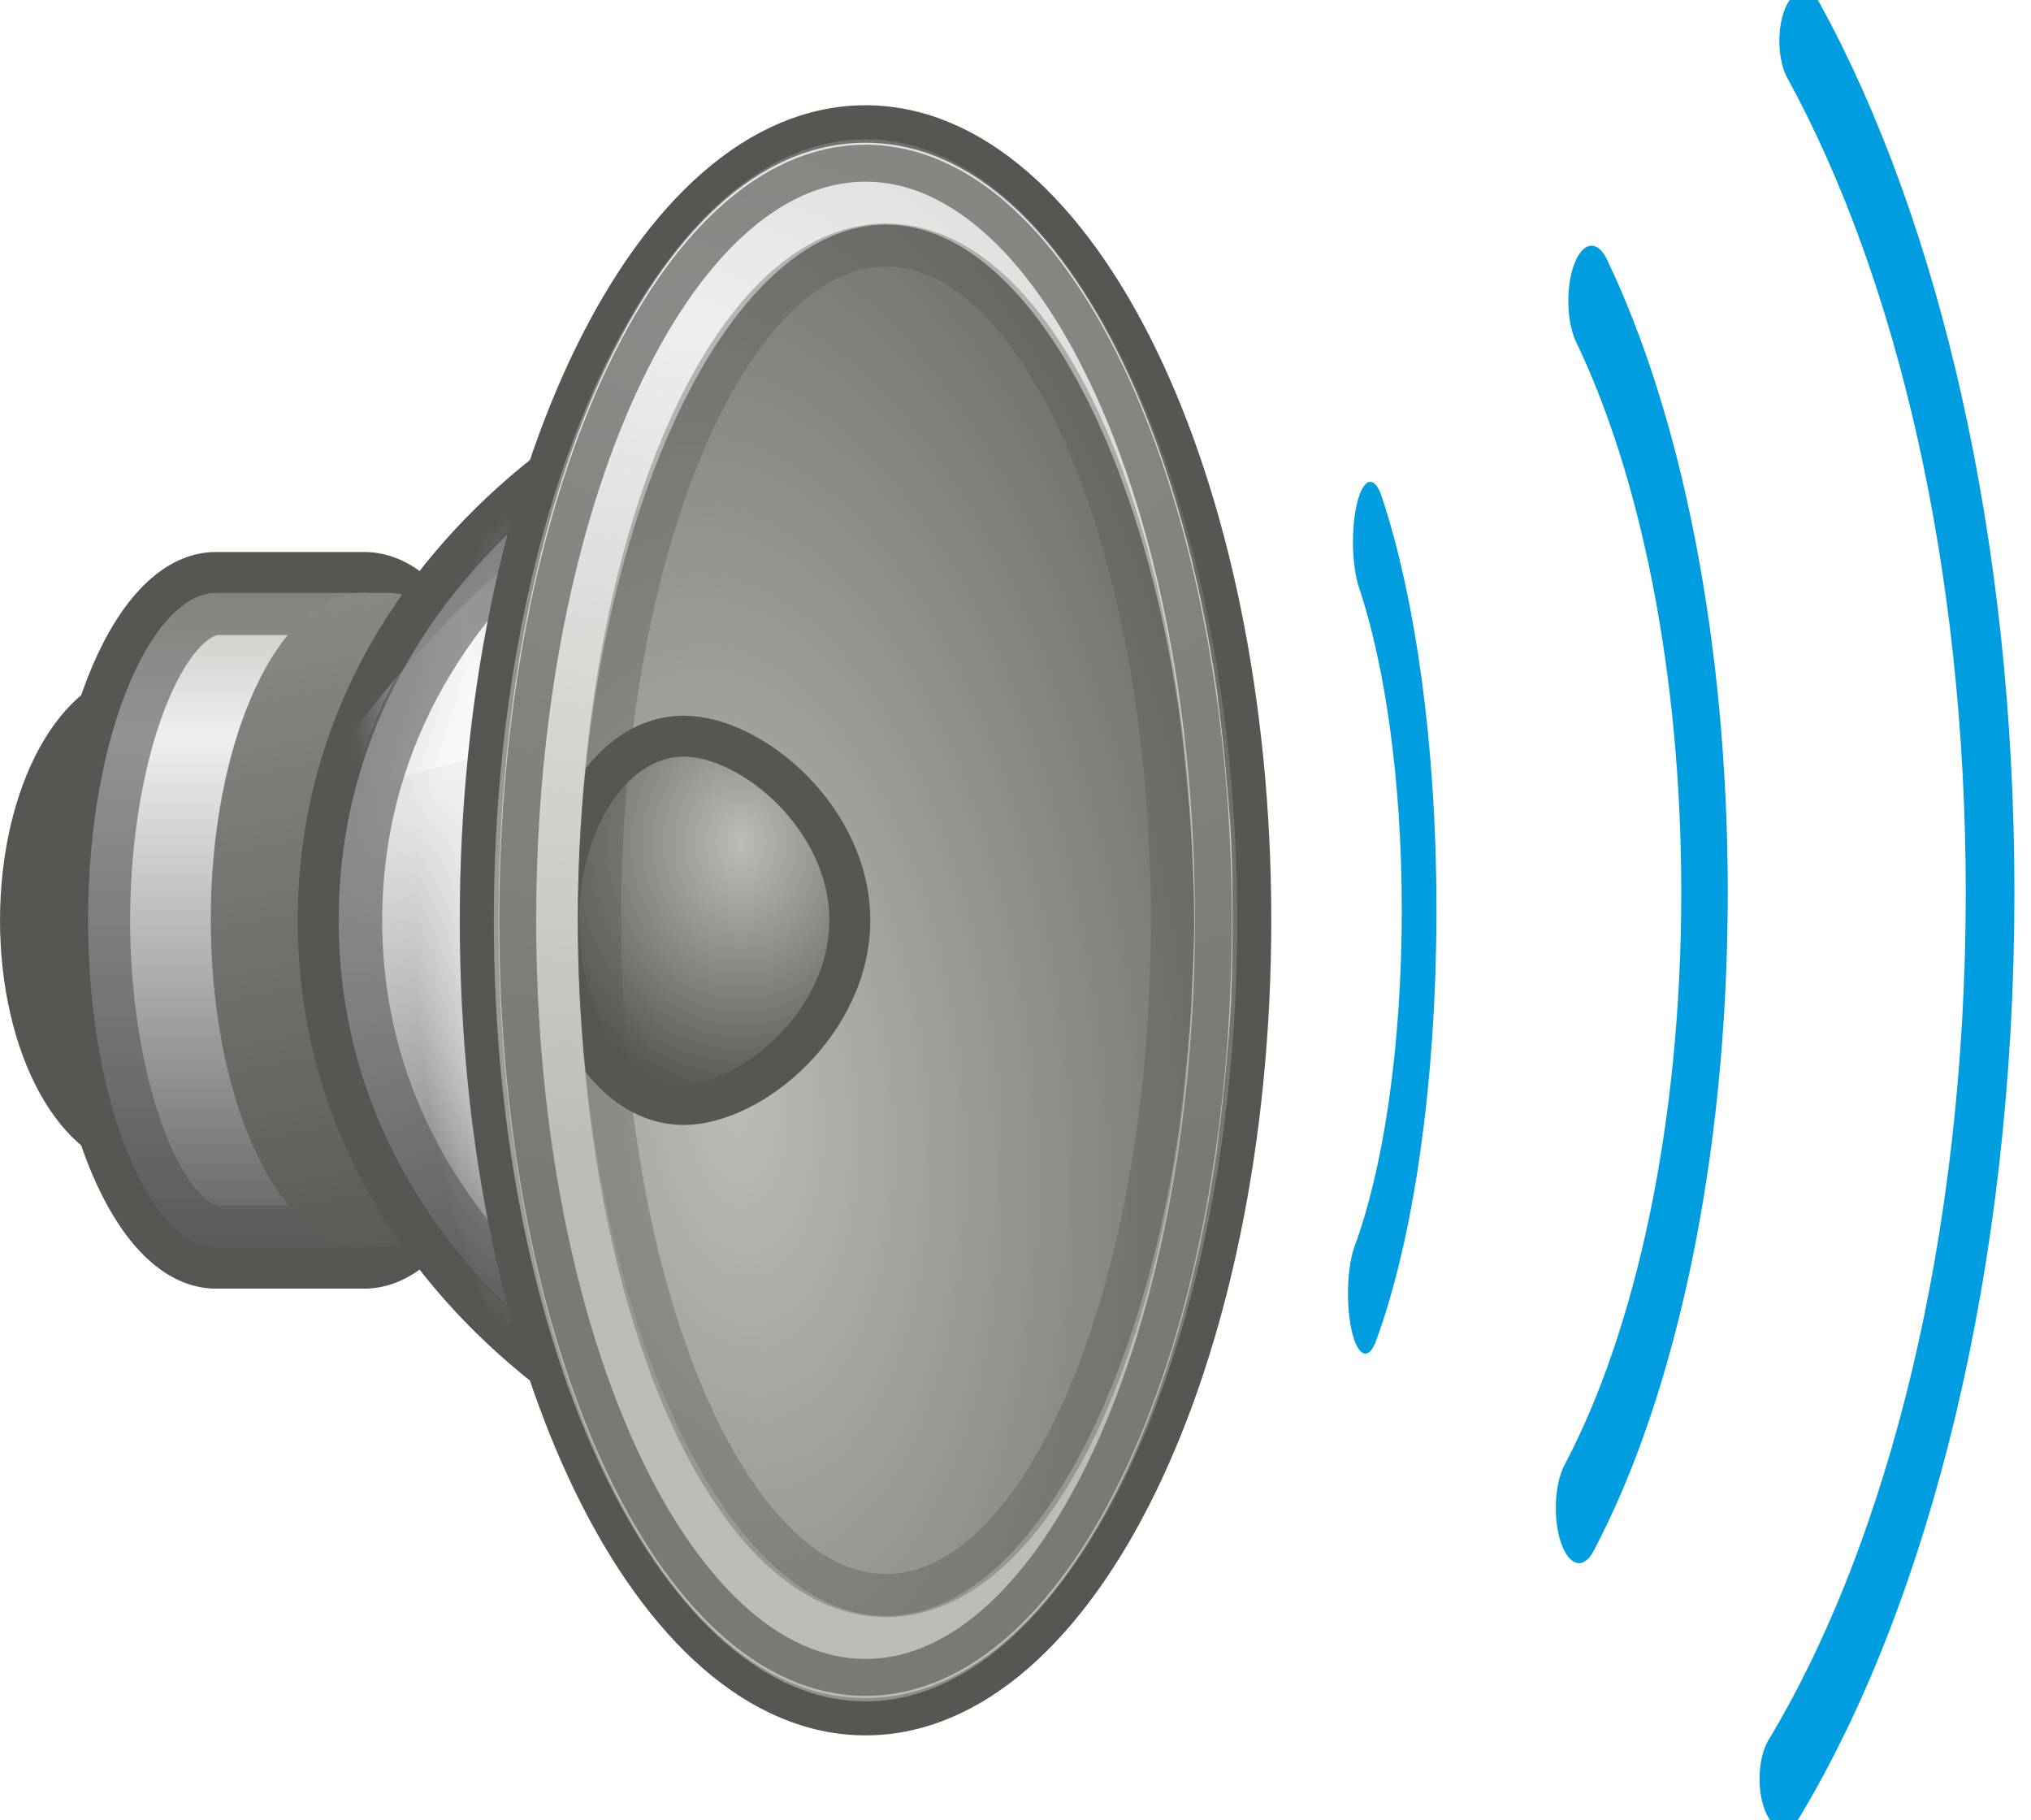
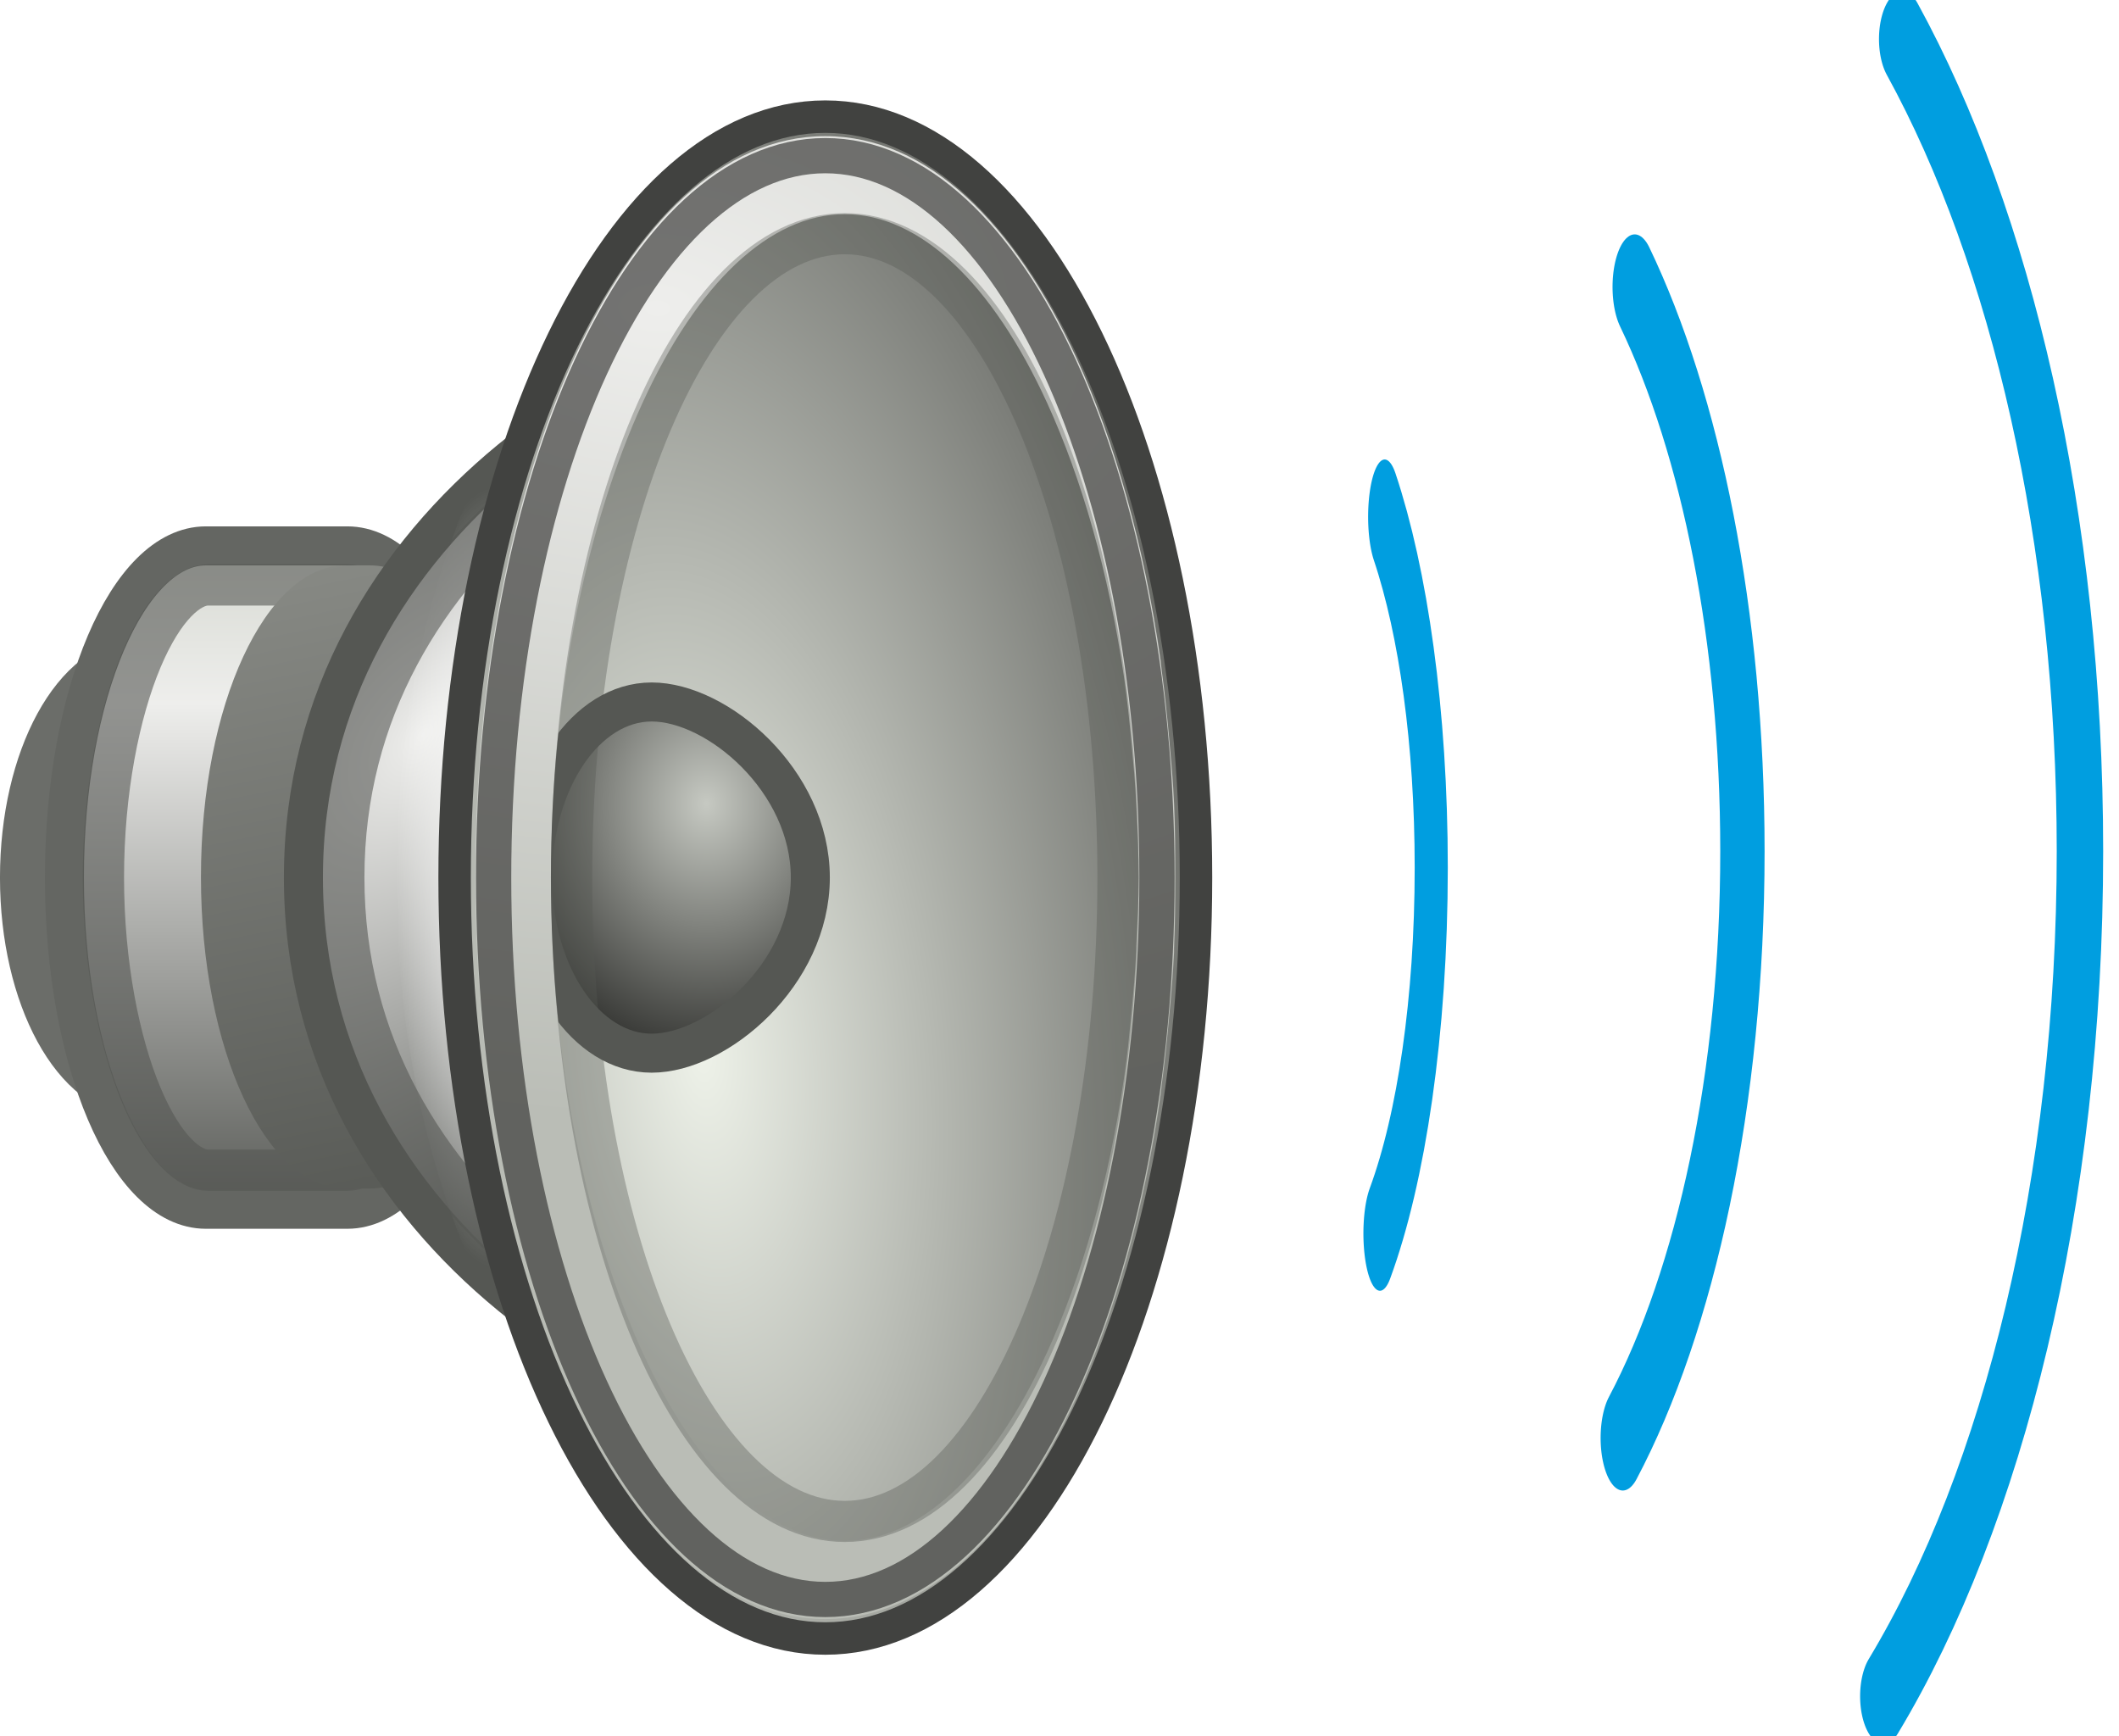
- <svg xmlns="http://www.w3.org/2000/svg" version="1.1" id="svg2" x="0px" y="0px" width="49.634px" height="44.468px" viewBox="1.366 1.345 49.634 44.468" enable-background="new 1.366 1.345 49.634 44.468" xml:space="preserve">
+ <svg xmlns="http://www.w3.org/2000/svg" version="1.1" id="svg2" x="0px" y="0px" width="54.306px" height="44.468px" viewBox="1.367 1.344 54.306 44.468" enable-background="new 1.367 1.344 54.306 44.468" xml:space="preserve">
  <g id="layer3" display="none">
-     <radialGradient id="path7288_1_" cx="13.493" cy="-75.574" r="6" gradientTransform="matrix(1.9148 -0.5062 -0.6548 -2.477 -95.5414 -157.8682)" gradientUnits="userSpaceOnUse">
+     <radialGradient id="path7288_1_" cx="20.043" cy="375.482" r="6" gradientTransform="matrix(1.9148 -0.5062 0.6548 2.477 -304.4635 -897.4242)" gradientUnits="userSpaceOnUse">
      <stop offset="0" style="stop-color:#000000" />
      <stop offset="1" style="stop-color:#000000;stop-opacity:0" />
    </radialGradient>
    <path id="path7288" display="inline" opacity="0.83" fill="url(#path7288_1_)" enable-background="new    " d="M-8.219,10.5   l-12,12l12,12V10.5z" />
    <path id="path2791" display="inline" opacity="0.768" fill="none" stroke="#000000" enable-background="new    " d="M-7,10.5   l-12,12l12,12V10.5z" />
-     <path id="path21580" display="inline" opacity="0.633" fill="#FCE94F" enable-background="new    " d="M-22.625,9   c-0.174,0.053-0.306,0.197-0.344,0.375c-0.704,2.579-2.427,3.586-4.688,5.094s-4.984,3.474-7.281,7.813   c-0.067,0.138-0.067,0.299,0,0.438c2.297,4.338,5.021,6.305,7.281,7.813s3.984,2.515,4.688,5.094   c0.079,0.221,0.302,0.357,0.535,0.327S-22.021,35.734-22,35.5v-26c0.005-0.157-0.064-0.308-0.188-0.406   C-22.311,8.995-22.473,8.96-22.625,9z" />
+     <path id="path21580" display="inline" opacity="0.633" fill="#FCE94F" enable-background="new    " d="M-22.625,9   c-0.174,0.053-0.306,0.197-0.344,0.375c-0.704,2.579-2.427,3.586-4.688,5.094c-2.261,1.508-4.984,3.474-7.281,7.813   c-0.067,0.138-0.067,0.299,0,0.438c2.297,4.338,5.021,6.305,7.281,7.813c2.26,1.508,3.984,2.516,4.688,5.094   c0.079,0.222,0.302,0.357,0.535,0.328c0.233-0.031,0.413-0.221,0.434-0.455v-26c0.005-0.157-0.064-0.308-0.188-0.406   C-22.311,8.995-22.473,8.96-22.625,9z" />
    <path id="path21676" display="inline" fill="none" stroke="#000000" d="M-47.5,22.5L-20-8v64L-47.5,22.5z" />
-     <radialGradient id="path21678_1_" cx="-20.91" cy="52.474" r="2.906" gradientTransform="matrix(7.9904 0 0 -7.9904 112.8602 441.7843)" gradientUnits="userSpaceOnUse">
+     <radialGradient id="path21678_1_" cx="-61.947" cy="119.661" r="2.906" gradientTransform="matrix(7.9904 0 0 7.9904 440.7592 -933.6416)" gradientUnits="userSpaceOnUse">
      <stop offset="0" style="stop-color:#3465A4;stop-opacity:0" />
      <stop offset="0.855" style="stop-color:#3465A4;stop-opacity:0" />
      <stop offset="1" style="stop-color:#3465A4" />
    </radialGradient>
-     <path id="path21678" display="inline" fill="url(#path21678_1_)" stroke="#204A87" stroke-width="0.125" stroke-linecap="round" stroke-linejoin="round" d="   M-31.5,22.5c0,12.549-10.173,22.723-22.723,22.723S-76.945,35.049-76.945,22.5c0-12.549,10.173-22.723,22.723-22.723   S-31.5,9.951-31.5,22.5z" />
-     <radialGradient id="path21680_1_" cx="-5.588" cy="30.431" r="2.907" gradientTransform="matrix(5.5288 0 0 -5.5288 -23.3267 190.7408)" gradientUnits="userSpaceOnUse">
+     <path id="path21678" display="inline" fill="url(#path21678_1_)" stroke="#204A87" stroke-width="0.125" stroke-linecap="round" stroke-linejoin="round" d="   M-31.5,22.5c0,12.548-10.173,22.723-22.723,22.723c-12.55,0-22.722-10.175-22.722-22.723c0-12.549,10.173-22.723,22.723-22.723   C-41.672-0.223-31.5,9.951-31.5,22.5z" />
+     <radialGradient id="path21680_1_" cx="-31.421" cy="163.922" r="2.906" gradientTransform="matrix(5.5288 0 0 5.5288 119.5011 -883.7932)" gradientUnits="userSpaceOnUse">
      <stop offset="0" style="stop-color:#3465A4;stop-opacity:0" />
      <stop offset="0.819" style="stop-color:#3465A4;stop-opacity:0" />
      <stop offset="1" style="stop-color:#3465A4" />
    </radialGradient>
    <path id="path21680" display="inline" fill="url(#path21680_1_)" stroke="#204A87" stroke-width="0.181" stroke-linecap="round" stroke-linejoin="round" d="   M-38.5,22.5c0,8.684-7.039,15.723-15.723,15.723S-69.945,31.184-69.945,22.5s7.039-15.723,15.723-15.723S-38.5,13.816-38.5,22.5z" />
-     <radialGradient id="path21682_1_" cx="24.795" cy="-14.04" r="2.907" gradientTransform="matrix(3.419 0 0 -3.419 -138.994 -25.504)" gradientUnits="userSpaceOnUse">
+     <radialGradient id="path21682_1_" cx="29.413" cy="252.895" r="2.906" gradientTransform="matrix(3.419 0 0 3.419 -154.7845 -842.1456)" gradientUnits="userSpaceOnUse">
      <stop offset="0" style="stop-color:#3465A4;stop-opacity:0" />
      <stop offset="0.735" style="stop-color:#3465A4;stop-opacity:0" />
      <stop offset="1" style="stop-color:#3465A4" />
    </radialGradient>
-     <path id="path21682" display="inline" fill="url(#path21682_1_)" stroke="#204A87" stroke-width="0.292" stroke-linecap="round" stroke-linejoin="round" d="   M-44.5,22.5c0,5.369-4.353,9.723-9.723,9.723s-9.723-4.354-9.723-9.723c0-5.37,4.353-9.723,9.723-9.723S-44.5,17.13-44.5,22.5z" />
+     <path id="path21682" display="inline" fill="url(#path21682_1_)" stroke="#204A87" stroke-width="0.292" stroke-linecap="round" stroke-linejoin="round" d="   M-44.5,22.5c0,5.369-4.353,9.723-9.723,9.723c-5.37,0-9.723-4.354-9.723-9.723c0-5.37,4.353-9.723,9.723-9.723   C-48.853,12.777-44.5,17.13-44.5,22.5z" />
  </g>
  <g>
-     <path id="path5330" fill="#2E3436" stroke="#555753" stroke-width="1.303" stroke-linecap="round" d="M8.018,23.833   c0,3.037-1.343,5.5-3,5.5s-3-2.463-3-5.5c0-3.038,1.343-5.5,3-5.5S8.018,20.795,8.018,23.833z" />
-     <linearGradient id="path2766_1_" gradientUnits="userSpaceOnUse" x1="307.574" y1="-268.786" x2="307.574" y2="-286.794" gradientTransform="matrix(0.9063 0 0 -1 -270.2991 -253.96)">
-       <stop offset="0" style="stop-color:#BABDB6" />
+     <path id="path5330" fill="#2E3436" stroke="#6B6D69" stroke-width="1.303" stroke-linecap="round" d="M8.018,23.833   c0,3.037-1.343,5.5-3,5.5c-1.657,0-3-2.463-3-5.5c0-3.039,1.343-5.5,3-5.5C6.675,18.333,8.018,20.795,8.018,23.833z" />
+     <linearGradient id="path2766_1_" gradientUnits="userSpaceOnUse" x1="533.444" y1="789.746" x2="533.444" y2="807.754" gradientTransform="matrix(0.9063 0 0 1 -475.0047 -774.9199)">
+       <stop offset="0" style="stop-color:#D3D6CE" />
      <stop offset="0.253" style="stop-color:#EEEEEC" />
      <stop offset="1" style="stop-color:#555753" />
    </linearGradient>
-     <path id="path2766" fill="url(#path2766_1_)" stroke="#555753" stroke-linecap="round" d="M6.643,15.333   c-2.001,0-3.625,3.808-3.625,8.5c0,4.691,1.624,8.5,3.625,8.5h3.625c2.001,0,3.625-3.809,3.625-8.5c0-4.692-1.624-8.5-3.625-8.5   H6.643z" />
-     <path id="path5556" opacity="0.6" fill="none" stroke="#555753" stroke-width="1.058" stroke-linecap="round" enable-background="new    " d="   M6.699,16.333c-0.47,0-1.131,0.546-1.704,1.906s-0.978,3.376-0.978,5.594s0.405,4.233,0.978,5.594s1.233,1.906,1.704,1.906h3.575   c0.47,0,1.131-0.546,1.704-1.906s0.978-3.376,0.978-5.594s-0.405-4.233-0.978-5.594s-1.233-1.906-1.704-1.906H6.699z" />
-     <linearGradient id="path6556_1_" gradientUnits="userSpaceOnUse" x1="280.089" y1="-304.107" x2="276.521" y2="-286.546" gradientTransform="matrix(1 0 0 -1 -267.6602 -270.96)">
+     <path id="path2766" fill="url(#path2766_1_)" stroke="#646662" stroke-linecap="round" d="M6.643,15.333   c-2.001,0-3.625,3.808-3.625,8.5c0,4.69,1.624,8.5,3.625,8.5h3.625c2.001,0,3.625-3.81,3.625-8.5c0-4.692-1.624-8.5-3.625-8.5   H6.643z" />
+     <path id="path5556" opacity="0.6" fill="none" stroke="#555753" stroke-width="1.058" stroke-linecap="round" enable-background="new    " d="   M6.699,16.333c-0.47,0-1.131,0.546-1.704,1.906c-0.573,1.36-0.978,3.376-0.978,5.594c0,2.217,0.405,4.232,0.978,5.594   c0.573,1.361,1.233,1.906,1.704,1.906h3.575c0.47,0,1.131-0.547,1.704-1.906c0.573-1.36,0.978-3.377,0.978-5.594   c0-2.218-0.405-4.233-0.978-5.594c-0.573-1.361-1.233-1.906-1.704-1.906H6.699z" />
+     <linearGradient id="path6556_1_" gradientUnits="userSpaceOnUse" x1="477.748" y1="825.066" x2="474.18" y2="807.505" gradientTransform="matrix(1 0 0 1 -465.3203 -791.9199)">
      <stop offset="0" style="stop-color:#555753" />
      <stop offset="1" style="stop-color:#888A85" />
    </linearGradient>
-     <path id="path6556" fill="url(#path6556_1_)" d="M10.214,15.833c-2.041,0-3.697,3.577-3.697,7.984s1.656,7.984,3.697,7.984h0.638   c2.041,0,3.697-3.577,3.697-7.984s-1.656-7.984-3.697-7.984H10.214z" />
-     <radialGradient id="path1871_1_" cx="455.606" cy="-0.529" r="12.501" gradientTransform="matrix(0.7132 0.5221 0.9281 -1.1785 -312.2275 -218.3284)" gradientUnits="userSpaceOnUse">
+     <path id="path6556" fill="url(#path6556_1_)" d="M10.214,15.833c-2.041,0-3.697,3.577-3.697,7.984c0,4.407,1.656,7.983,3.697,7.983   h0.638c2.041,0,3.697-3.576,3.697-7.983c0-4.407-1.656-7.984-3.697-7.984H10.214z" />
+     <radialGradient id="path1871_1_" cx="902.362" cy="229.869" r="12.5" gradientTransform="matrix(0.7132 0.5221 -0.9281 1.1785 -418.005 -721.8541)" gradientUnits="userSpaceOnUse">
      <stop offset="0" style="stop-color:#EEEEEC" />
      <stop offset="1" style="stop-color:#61635F" />
    </radialGradient>
-     <path id="path1871" fill="url(#path1871_1_)" stroke="#555753" stroke-linecap="round" d="M9.143,23.833   c0,9.227,9.187,14.5,14.875,14.5c3.938,0,7-6.496,7-14.5s-3.063-14.5-7-14.5C18.33,9.333,9.143,14.606,9.143,23.833z" />
-     <radialGradient id="path6649_1_" cx="-904.625" cy="405.452" r="7.75" gradientTransform="matrix(-0.3218 0 0 1.2874 -277.0974 -498.1458)" gradientUnits="userSpaceOnUse">
+     <path id="path1871" fill="url(#path1871_1_)" stroke="#555753" stroke-linecap="round" d="M9.143,23.833   c0,9.227,9.187,14.5,14.875,14.5c3.938,0,7-6.496,7-14.5c0-8.004-3.063-14.5-7-14.5C18.33,9.333,9.143,14.606,9.143,23.833z" />
+     <radialGradient id="path6649_1_" cx="-1827.673" cy="-592.933" r="7.75" gradientTransform="matrix(-0.3218 0 0 -1.2874 -574.1348 -739.5083)" gradientUnits="userSpaceOnUse">
      <stop offset="0" style="stop-color:#FFFFFF" />
      <stop offset="1" style="stop-color:#FFFFFF;stop-opacity:0" />
    </radialGradient>
-     <path id="path6649" fill="url(#path6649_1_)" d="M32.018,23.833c0,9.389-4.589,17-10.25,17s-10.25-7.611-10.25-17   s4.589-17,10.25-17S32.018,14.444,32.018,23.833z" />
-     <linearGradient id="path6639_1_" gradientUnits="userSpaceOnUse" x1="354.65" y1="-290.547" x2="345.863" y2="-291.964" gradientTransform="matrix(0.6667 0 0 -1 -220.7214 -273.96)">
-       <stop offset="0" style="stop-color:#FFFFFF;stop-opacity:0" />
-       <stop offset="0.5" style="stop-color:#FFFFFF" />
-       <stop offset="1" style="stop-color:#FFFFFF;stop-opacity:0" />
-     </linearGradient>
-     <path id="path6639" opacity="0.734" fill="url(#path6639_1_)" enable-background="new    " d="M16.518,13.208   c-2.583,1.395-5.458,4.196-8,8.125c2.7-1.126,5.491-1.96,8-1.75V13.208z" />
-     <path id="path6567" opacity="0.586" fill="none" stroke="#555753" stroke-width="1.127" stroke-linecap="round" enable-background="new    " d="   M23.976,10.333c-2.526,0-6.075,1.249-8.893,3.565c-2.818,2.317-4.94,5.644-4.94,9.935c0,4.291,2.122,7.617,4.94,9.935   s6.367,3.565,8.893,3.565c1.43,0,2.92-1.258,4.094-3.701c1.172-2.445,1.947-5.941,1.947-9.799c0-3.858-0.775-7.354-1.947-9.798   C26.896,11.59,25.406,10.333,23.976,10.333z" />
-     <radialGradient id="path1873_1_" cx="57.735" cy="-4.534" r="8.188" gradientTransform="matrix(2.1263 -0.2 -0.4018 -4.2591 -105.2371 20.5315)" gradientUnits="userSpaceOnUse">
-       <stop offset="0" style="stop-color:#BABDB6" />
-       <stop offset="1" style="stop-color:#555753" />
+     <path id="path6649" fill="url(#path6649_1_)" d="M32.018,23.833c0,9.389-4.589,17-10.25,17s-10.25-7.611-10.25-17   c0-9.39,4.589-17,10.25-17S32.018,14.444,32.018,23.833z" />
+     <path id="path6567" opacity="0.586" fill="none" stroke="#555753" stroke-width="1.127" stroke-linecap="round" enable-background="new    " d="   M23.976,10.333c-2.526,0-6.075,1.249-8.893,3.565c-2.818,2.317-4.94,5.644-4.94,9.936c0,4.291,2.122,7.617,4.94,9.935   s6.367,3.565,8.893,3.565c1.431,0,2.92-1.258,4.094-3.701c1.173-2.445,1.947-5.941,1.947-9.799c0-3.858-0.774-7.354-1.947-9.798   C26.896,11.59,25.407,10.333,23.976,10.333z" />
+     <radialGradient id="path1873_1_" cx="92.21" cy="225.535" r="8.188" gradientTransform="matrix(2.1263 -0.2 0.4292 4.5491 -273.5043 -979.2404)" gradientUnits="userSpaceOnUse">
+       <stop offset="0" style="stop-color:#EEF2E9" />
+       <stop offset="1" style="stop-color:#464744" />
    </radialGradient>
-     <path id="path1873" fill="url(#path1873_1_)" stroke="#555753" stroke-width="0.832" stroke-linecap="round" d="M32.018,23.833   c0,10.77-4.254,19.5-9.5,19.5c-5.247,0-9.5-8.73-9.5-19.5s4.253-19.5,9.5-19.5C27.764,4.333,32.018,13.063,32.018,23.833z" />
-     <radialGradient id="path3672_1_" cx="154.237" cy="-150.742" r="4" gradientTransform="matrix(1.3094 0 0 -1.5605 -182.4846 -213.297)" gradientUnits="userSpaceOnUse">
-       <stop offset="0" style="stop-color:#BABDB6" />
-       <stop offset="1" style="stop-color:#555753" />
+     <path id="path1873" fill="url(#path1873_1_)" stroke="#414240" stroke-width="0.832" stroke-linecap="round" d="M32.018,23.833   c0,10.77-4.254,19.5-9.5,19.5c-5.247,0-9.5-8.73-9.5-19.5c0-10.771,4.253-19.5,9.5-19.5C27.764,4.333,32.018,13.063,32.018,23.833z   " />
+     <radialGradient id="path3672_1_" cx="287.427" cy="528.489" r="4" gradientTransform="matrix(1.3094 0 0 1.5605 -356.8828 -802.7697)" gradientUnits="userSpaceOnUse">
+       <stop offset="0" style="stop-color:#C6C9C2" />
+       <stop offset="1" style="stop-color:#3C3D3A" />
    </radialGradient>
-     <path id="path3672" fill="url(#path3672_1_)" stroke="#555753" stroke-linecap="round" d="M22.134,23.833   c0,2.484-2.383,4.5-4.066,4.5s-3.05-2.016-3.05-4.5c0-2.484,1.366-4.5,3.05-4.5S22.134,21.349,22.134,23.833z" />
-     <radialGradient id="path6605_1_" cx="23.52" cy="235.5" r="8.229" gradientTransform="matrix(3.9866 0.117 0 2.53 -75.5467 -589.325)" gradientUnits="userSpaceOnUse">
+     <path id="path3672" fill="url(#path3672_1_)" stroke="#555753" stroke-linecap="round" d="M22.134,23.833   c0,2.483-2.383,4.5-4.066,4.5s-3.05-2.017-3.05-4.5c0-2.484,1.366-4.5,3.05-4.5S22.134,21.349,22.134,23.833z" />
+     <radialGradient id="path6605_1_" cx="16.777" cy="-267.701" r="8.229" gradientTransform="matrix(3.9866 0.117 0 -2.53 -48.6661 -670.0032)" gradientUnits="userSpaceOnUse">
      <stop offset="0" style="stop-color:#EEEEEC" />
      <stop offset="1" style="stop-color:#BABDB6" />
    </radialGradient>
-     <path id="path6605" fill="url(#path6605_1_)" d="M22.518,4.833c-2.632,0-4.858,2.25-6.438,5.688s-2.531,8.143-2.531,13.313   s0.952,9.875,2.531,13.313s3.805,5.688,6.438,5.688c2.633,0,4.857-2.25,6.438-5.688c0.987-2.148,1.737-4.811,2.156-7.75   c0.014-0.093,0.019-0.188,0.031-0.281c0.076-0.566,0.136-1.131,0.188-1.719c0.051-0.547,0.098-1.094,0.125-1.656   c0.002-0.031-0.002-0.063,0-0.094c0.027-0.596,0.031-1.201,0.031-1.813c0-0.645-0.001-1.28-0.031-1.906   c-0.025-0.557-0.077-1.115-0.125-1.656c-0.052-0.587-0.111-1.152-0.188-1.719c-0.014-0.095-0.018-0.187-0.031-0.281   c-0.419-2.939-1.169-5.602-2.156-7.75C27.375,7.083,25.15,4.833,22.518,4.833z M23.018,6.833c1.922,0,3.78,1.766,5.188,4.844   c0.879,1.924,1.576,4.335,1.969,7.031c0.078,0.539,0.134,1.095,0.188,1.656c0.047,0.525,0.1,1.053,0.125,1.594   c0.031,0.621,0.063,1.236,0.063,1.875c0,0.596-0.035,1.17-0.063,1.75c-0.002,0.041,0.002,0.084,0,0.125   c-0.027,0.537-0.075,1.073-0.125,1.594c-0.054,0.561-0.109,1.117-0.188,1.656c-0.393,2.695-1.09,5.107-1.969,7.031   c-1.407,3.078-3.266,4.844-5.188,4.844c-1.922,0-3.78-1.766-5.188-4.844s-2.344-7.391-2.344-12.156   c0-4.766,0.937-9.078,2.344-12.156S21.095,6.833,23.018,6.833z" />
-     <path id="path6615" opacity="0.366" fill="none" stroke="#555753" stroke-width="1.054" stroke-linecap="round" enable-background="new    " d="   M30.018,23.833c0,9.113-3.134,16.5-7,16.5s-7-7.387-7-16.5c0-9.113,3.134-16.5,7-16.5S30.018,14.72,30.018,23.833z" />
-     <path id="path6698" opacity="0.655" fill="none" stroke="#555753" stroke-width="0.903" stroke-linecap="round" enable-background="new    " d="   M31.018,23.833c0,10.217-3.806,18.5-8.5,18.5s-8.5-8.283-8.5-18.5c0-10.217,3.806-18.5,8.5-18.5S31.018,13.616,31.018,23.833z" />
+     <path id="path6605" fill="url(#path6605_1_)" d="M22.518,4.833c-2.632,0-4.858,2.25-6.438,5.688s-2.531,8.143-2.531,13.313   c0,5.17,0.952,9.875,2.531,13.313s3.805,5.688,6.438,5.688c2.633,0,4.857-2.25,6.438-5.688c0.987-2.147,1.737-4.812,2.156-7.75   c0.014-0.093,0.02-0.188,0.031-0.28c0.076-0.566,0.136-1.132,0.188-1.72c0.051-0.547,0.099-1.094,0.125-1.655   c0.002-0.031-0.002-0.063,0-0.095c0.027-0.597,0.031-1.201,0.031-1.813c0-0.645-0.001-1.279-0.031-1.905   c-0.024-0.557-0.076-1.115-0.125-1.656c-0.052-0.587-0.11-1.152-0.188-1.719c-0.014-0.095-0.018-0.187-0.031-0.281   c-0.419-2.939-1.169-5.602-2.156-7.75C27.375,7.083,25.15,4.833,22.518,4.833z M23.018,6.833c1.922,0,3.779,1.766,5.188,4.844   c0.879,1.924,1.576,4.335,1.969,7.031c0.078,0.539,0.135,1.095,0.188,1.656c0.048,0.525,0.101,1.053,0.125,1.594   c0.031,0.621,0.063,1.236,0.063,1.875c0,0.596-0.035,1.17-0.063,1.75c-0.002,0.041,0.003,0.084,0,0.125   c-0.026,0.537-0.075,1.072-0.125,1.594c-0.054,0.561-0.108,1.117-0.188,1.656c-0.393,2.694-1.09,5.106-1.969,7.031   c-1.406,3.077-3.266,4.844-5.188,4.844s-3.78-1.767-5.188-4.844c-1.408-3.078-2.344-7.392-2.344-12.156   c0-4.767,0.937-9.079,2.344-12.157C19.237,8.599,21.095,6.833,23.018,6.833z" />
+     <path id="path6615" opacity="0.366" fill="none" stroke="#555753" stroke-width="1.054" stroke-linecap="round" enable-background="new    " d="   M30.018,23.833c0,9.112-3.135,16.5-7,16.5c-3.866,0-7-7.388-7-16.5c0-9.113,3.134-16.5,7-16.5   C26.883,7.333,30.018,14.72,30.018,23.833z" />
+     <path id="path6698" opacity="0.655" fill="none" stroke="#323331" stroke-width="0.903" stroke-linecap="round" enable-background="new    " d="   M31.018,23.833c0,10.217-3.807,18.5-8.5,18.5c-4.694,0-8.5-8.283-8.5-18.5c0-10.217,3.806-18.5,8.5-18.5   C27.211,5.333,31.018,13.616,31.018,23.833z" />
    <g id="g26136" transform="matrix(0.5949393,0,0,1.224298,1.373993,-4.22187)">
-       <path id="path25249" fill="none" stroke="#009EE0" stroke-width="2" stroke-linecap="round" stroke-linejoin="round" d="    M73.263,40.051c5.161-4.166,8.47-10.544,8.47-17.688c0-6.765-2.961-12.836-7.657-17" />
+       <path id="path25249" fill="none" stroke="#009EE0" stroke-width="2" stroke-linecap="round" stroke-linejoin="round" d="    M81.116,40.051c5.161-4.165,8.47-10.543,8.47-17.687c0-6.766-2.961-12.837-7.657-17" />
    </g>
    <g id="g27916" transform="matrix(0.5164697,0,0,1.224298,3.543395,-4.22187)">
-       <path id="path21632" fill="none" stroke="#009EE0" stroke-width="2.2" stroke-linecap="round" stroke-linejoin="round" d="    M70.501,34.645c3.613-2.882,5.937-7.303,5.937-12.282c0-4.706-2.065-8.93-5.344-11.812" />
+       <path id="path21632" fill="none" stroke="#009EE0" stroke-width="2.2" stroke-linecap="round" stroke-linejoin="round" d="    M76.311,34.645c3.612-2.882,5.937-7.302,5.937-12.281c0-4.707-2.067-8.931-5.345-11.812" />
    </g>
    <g id="g28807" transform="matrix(0.3535062,0,0,1.224298,13.43562,-3.80102)">
-       <path id="path27920" fill="none" stroke="#009EE0" stroke-width="2.4" stroke-linecap="round" stroke-linejoin="round" d="    M60.245,30.02c2.271-1.78,3.718-4.55,3.718-7.656c0-2.939-1.309-5.56-3.373-7.344" />
+       <path id="path27920" fill="none" stroke="#009EE0" stroke-width="2.4" stroke-linecap="round" stroke-linejoin="round" d="    M65.903,30.02c2.271-1.78,3.718-4.55,3.718-7.656c0-2.939-1.309-5.56-3.376-7.344" />
    </g>
  </g>
</svg>
